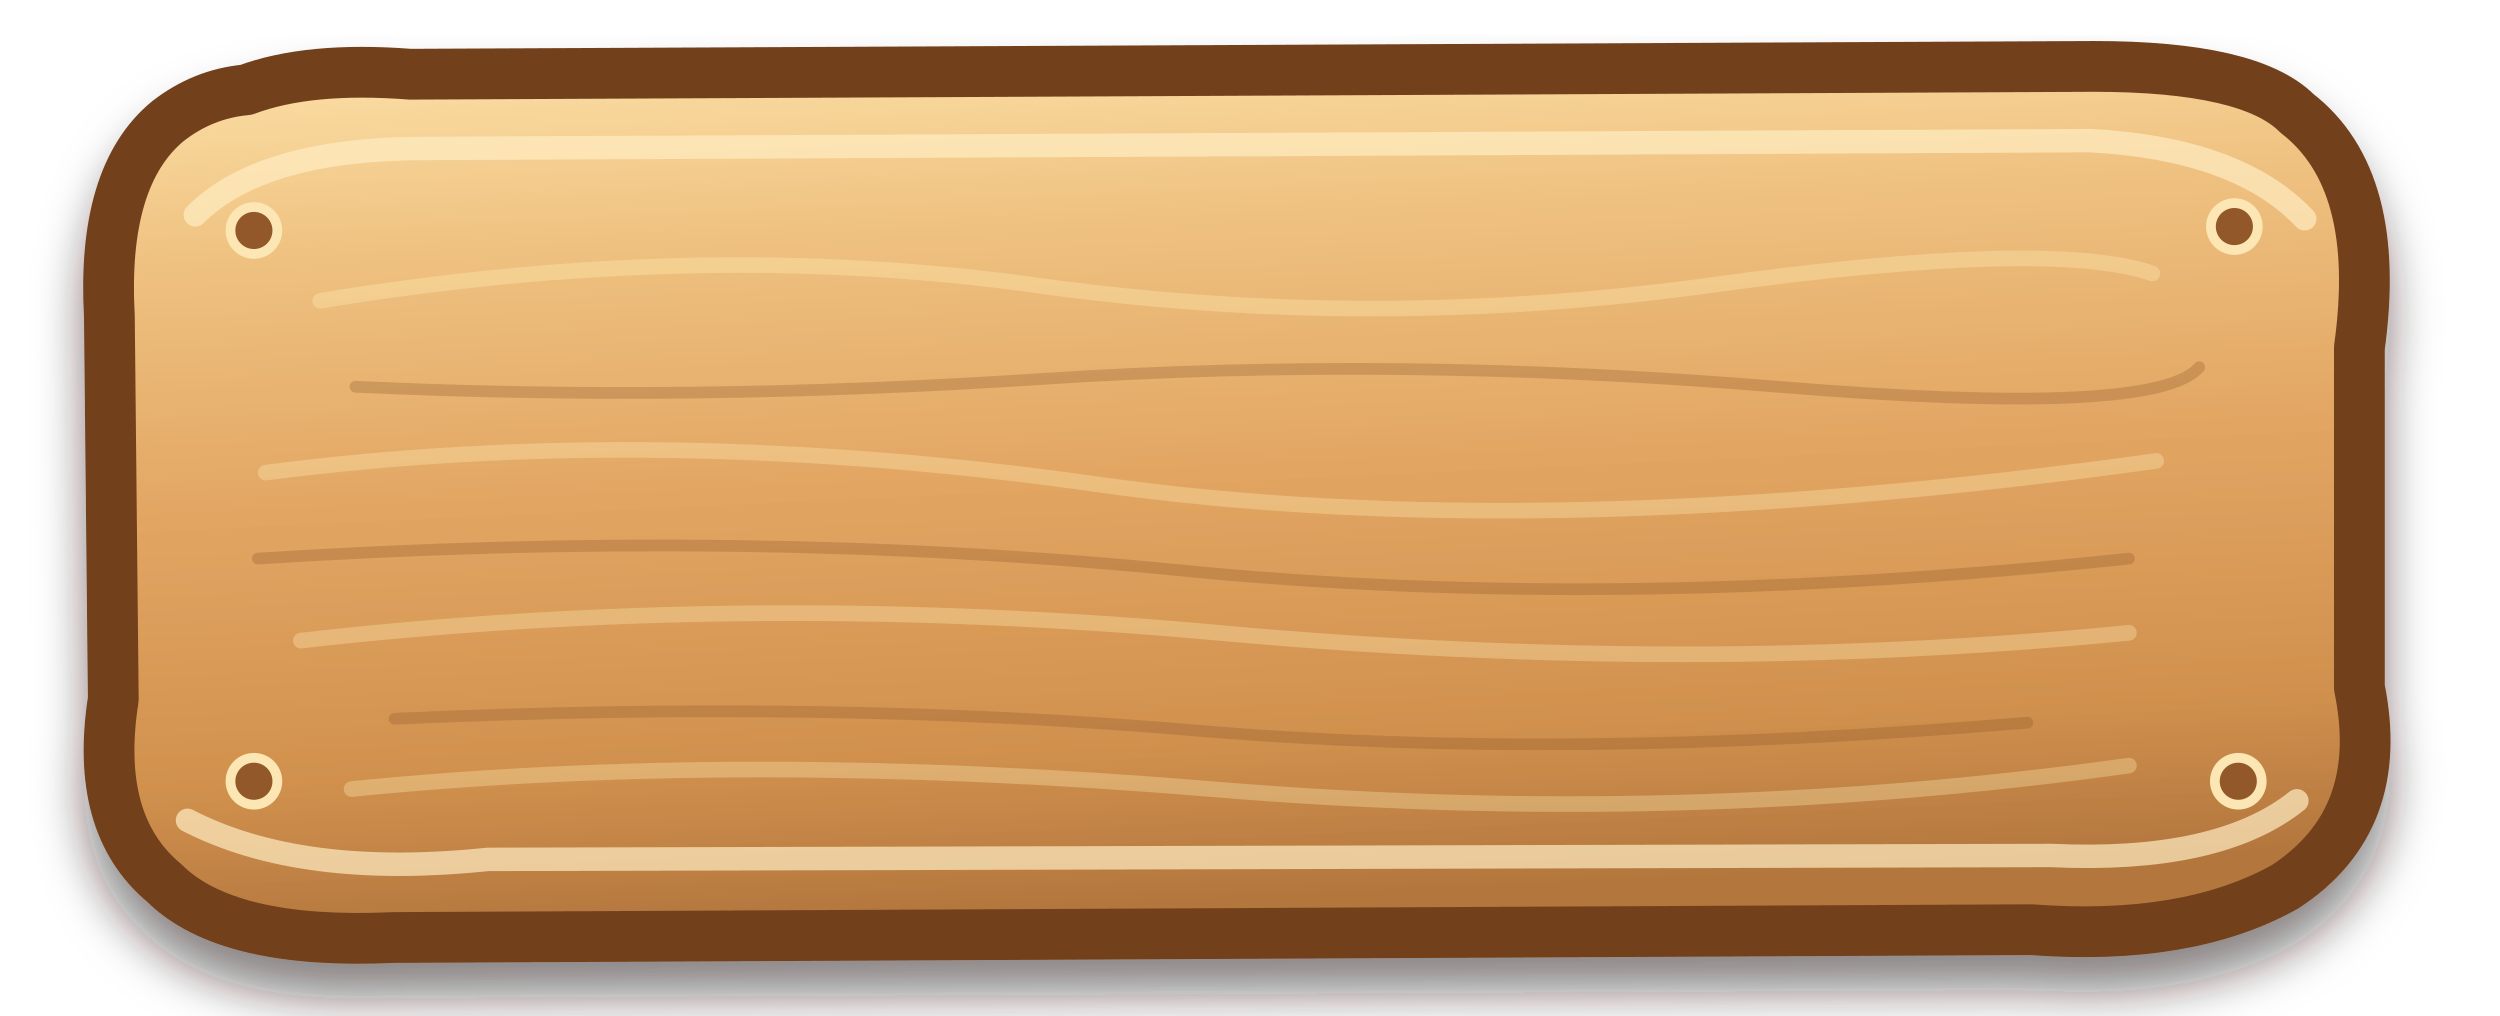
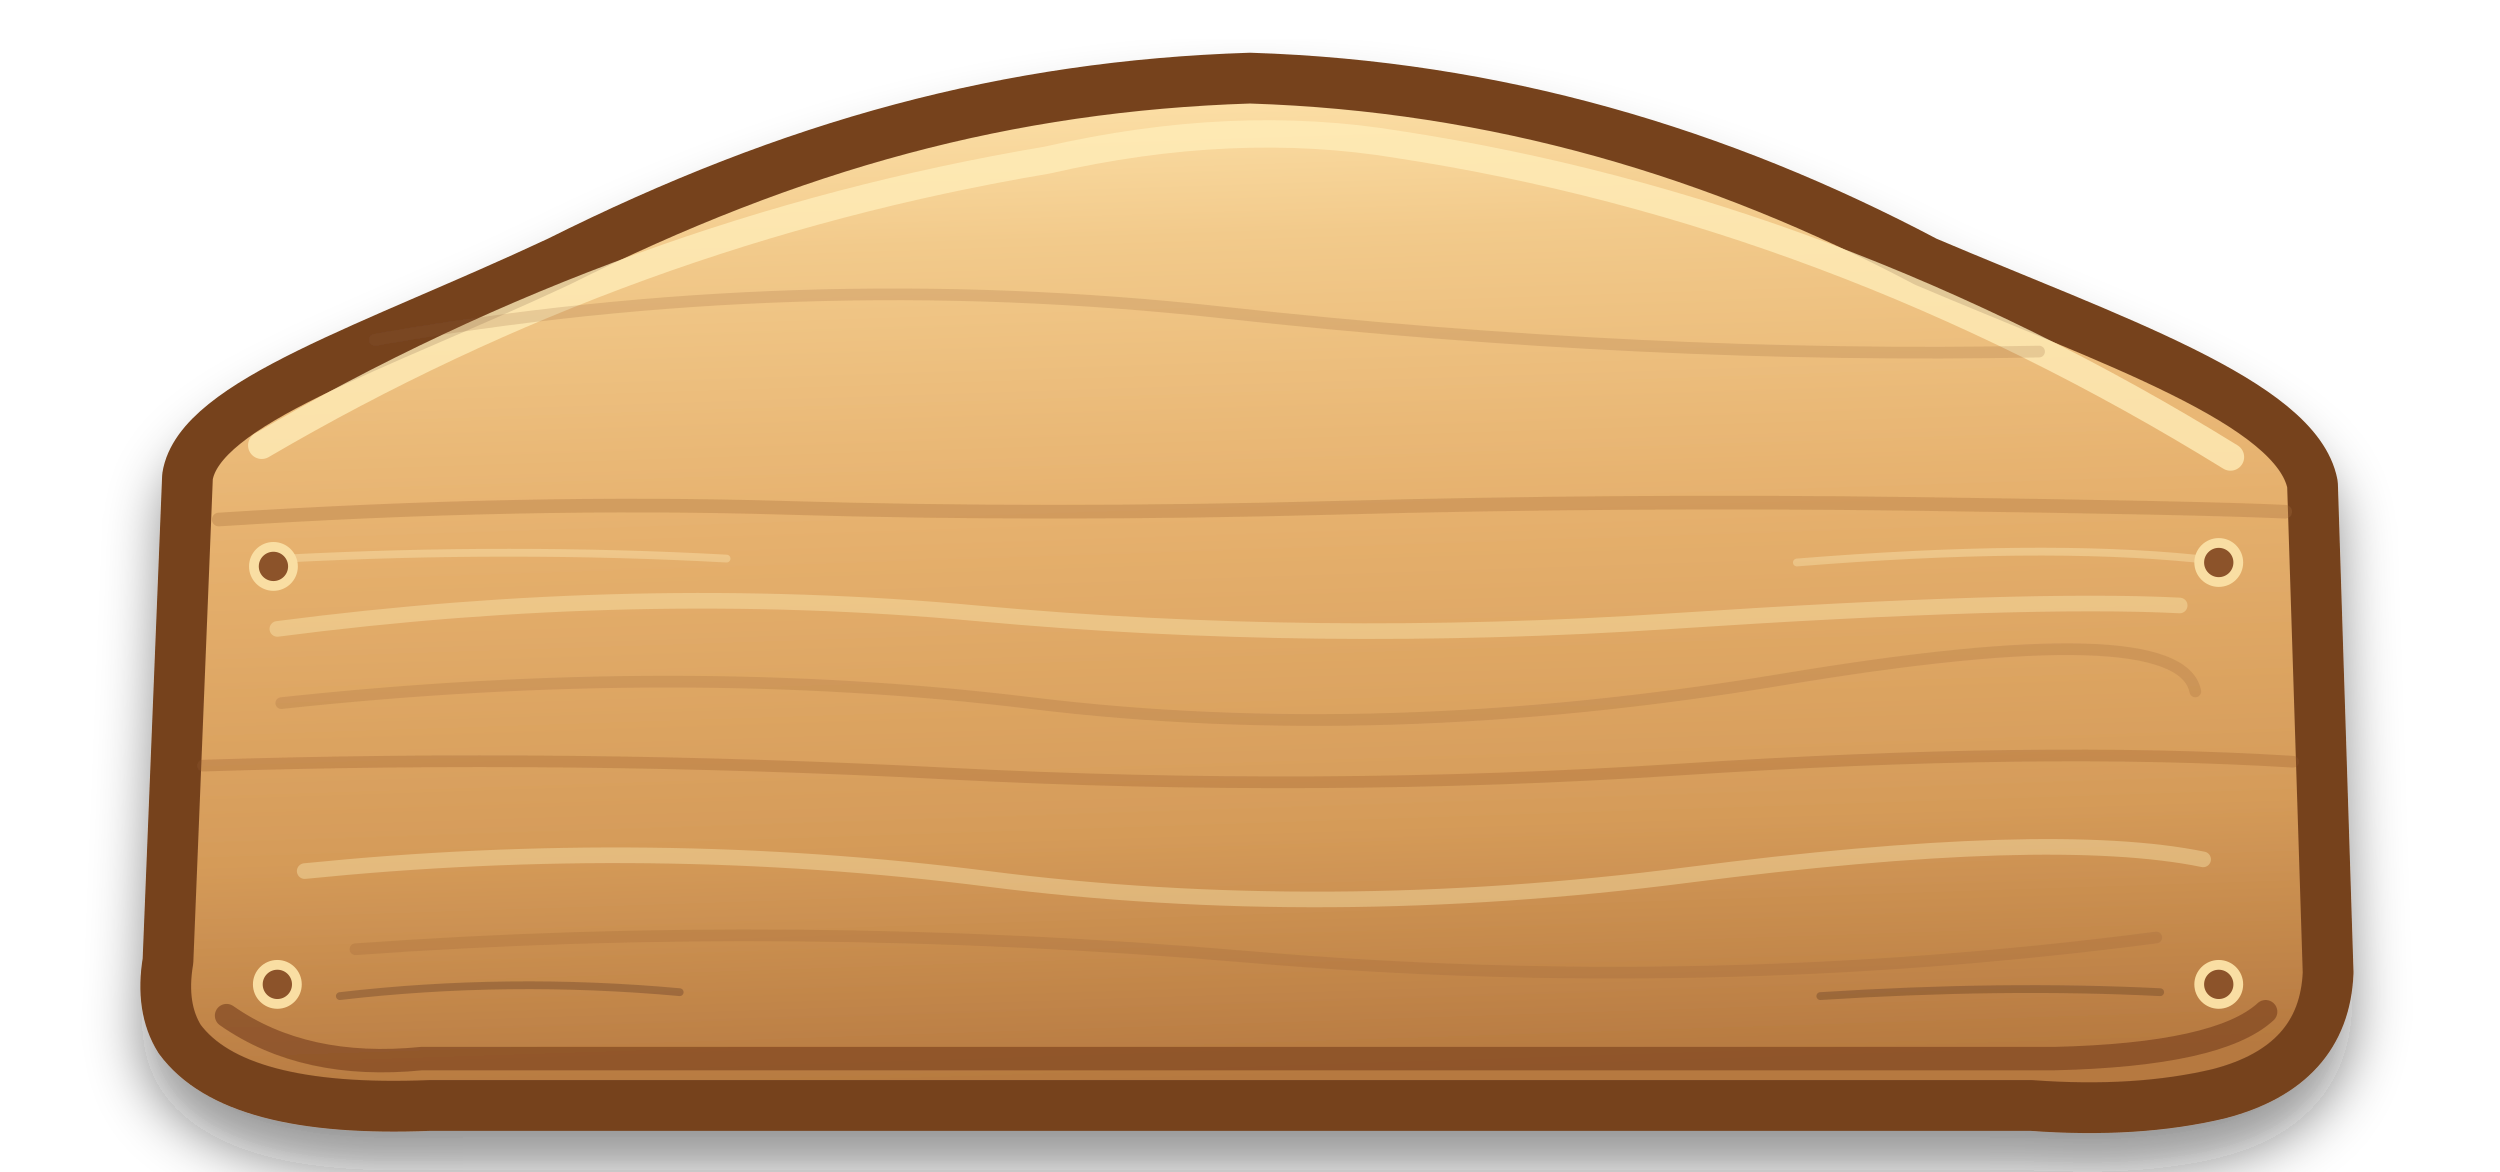
- <svg xmlns="http://www.w3.org/2000/svg" viewBox="0 0 640 260" width="640" height="260" role="img" aria-label="Stort håndskåret skilt i lys eik">
+ <svg xmlns="http://www.w3.org/2000/svg" width="640" height="300" viewBox="0 0 640 300" role="img" aria-label="Rounded wooden storybook sign">
  <defs>
-     <linearGradient id="oak" x1="0" y1="0" x2=".12" y2="1">
-       <stop stop-color="#fce0a7" />
-       <stop offset=".22" stop-color="#efc281" />
-       <stop offset=".52" stop-color="#e2a562" />
-       <stop offset=".82" stop-color="#d1914e" />
-       <stop offset="1" stop-color="#b3763d" />
+     <linearGradient id="wood" x1="0.05" y1="0" x2="0.12" y2="1">
+       <stop stop-color="#ffe6af" />
+       <stop offset=".18" stop-color="#f2ca8b" />
+       <stop offset=".45" stop-color="#e6b16e" />
+       <stop offset=".76" stop-color="#d59b59" />
+       <stop offset="1" stop-color="#b67940" />
    </linearGradient>
-     <filter id="depth" x="-10%" y="-25%" width="122%" height="160%">
-       <feDropShadow dx="0" dy="9" stdDeviation="6" flood-color="#20150e" flood-opacity=".52" />
+     <linearGradient id="rim" x1="0" y1="0" x2="0" y2="1">
+       <stop stop-color="#fff0bd" />
+       <stop offset=".55" stop-color="#8d552e" />
+       <stop offset="1" stop-color="#603b24" />
+     </linearGradient>
+     <filter id="shade" x="-12%" y="-25%" width="124%" height="170%">
+       <feDropShadow dx="0" dy="10" stdDeviation="7" flood-color="#1f1a12" flood-opacity=".45" />
    </filter>
  </defs>
-   <g filter="url(#depth)">
-     <path d="M63 23Q79 17 105 19L536 17Q576 17 588 29Q610 46 604 89L604 176Q611 210 585 227Q560 241 520 238L101 240Q58 242 42 226Q24 211 29 179L28 81Q26 45 43 31Q52 24 63 23Z" fill="url(#oak)" stroke="#73401e" stroke-width="13" stroke-linejoin="round" />
-     <path d="M50 55Q67 38 109 38L535 36Q573 38 590 56M48 210Q77 225 125 220L525 219Q568 221 588 205" fill="none" stroke="#ffedc2" stroke-opacity=".7" stroke-width="6" stroke-linecap="round" />
-     <path d="M82 77Q179 61 265 73T438 73T551 70M68 121Q168 108 281 124T552 118M77 164Q191 151 312 162T545 162M90 202Q190 192 310 202T545 196" fill="none" stroke="#fff0ba" stroke-opacity=".32" stroke-width="4" stroke-linecap="round" />
-     <path d="M91 99Q176 103 267 97T455 99T563 94M66 143Q191 135 302 146T545 143M101 184Q212 179 306 187T519 185" fill="none" stroke="#855028" stroke-opacity=".27" stroke-width="3" stroke-linecap="round" />
-     <g fill="#925829" stroke="#fce6b4" stroke-width="2.5">
-       <circle cx="65" cy="59" r="6" />
-       <circle cx="65" cy="200" r="6" />
-       <circle cx="572" cy="58" r="6" />
-       <circle cx="573" cy="200" r="6" />
+   <g filter="url(#shade)">
+     <path d="M48 122 C51 103 96 89 143 67 C203 37 258 22 320 20 C383 22 440 39 493 67 C540 87 588 103 592 124 L596 249 Q595 273 568 280 Q547 285 520 283 L110 283 Q60 285 46 266 Q41 258 43 246 Z" fill="url(#wood)" stroke="#76431f" stroke-width="13" stroke-linejoin="round" />
+     <path d="M67 114 Q161 59 268 41 Q316 30 358 37 Q469 54 571 117" fill="none" stroke="#ffedb8" stroke-opacity=".78" stroke-width="7" stroke-linecap="round" />
+     <path d="M58 260 Q78 274 108 271 L526 271 Q568 270 580 259" fill="none" stroke="#77401e" stroke-opacity=".62" stroke-width="6" stroke-linecap="round" />
+     <path d="M56 133 Q134 128 201 130 T342 130 T490 129 T585 131" fill="none" stroke="#a56b37" stroke-opacity=".31" stroke-width="3.5" stroke-linecap="round" />
+     <path d="M52 196 Q146 193 242 198 T430 197 T587 195" fill="none" stroke="#97572c" stroke-opacity=".27" stroke-width="3" stroke-linecap="round" />
+     <path d="M71 161 Q163 149 250 157 T428 159 T558 155 M78 223 Q167 214 253 225 T432 224 T564 220" fill="none" stroke="#fff0ba" stroke-opacity=".37" stroke-width="4" stroke-linecap="round" />
+     <path d="M96 87 Q204 68 313 80 T522 90 M72 180 Q174 169 264 180 T456 174 T562 177 M91 243 Q203 235 320 245 T552 240" fill="none" stroke="#8d542e" stroke-opacity=".18" stroke-width="3" stroke-linecap="round" />
+     <path d="M73 143 Q131 140 186 143 M460 144 Q522 139 562 143 M87 255 Q130 250 174 254 M466 255 Q513 252 553 254" fill="none" stroke="url(#rim)" stroke-opacity=".37" stroke-width="2" stroke-linecap="round" />
+     <g fill="#8c522a" stroke="#f9dea3" stroke-width="2.5">
+       <circle cx="70" cy="145" r="5" />
+       <circle cx="568" cy="144" r="5" />
+       <circle cx="71" cy="252" r="5" />
+       <circle cx="568" cy="252" r="5" />
    </g>
  </g>
</svg>
